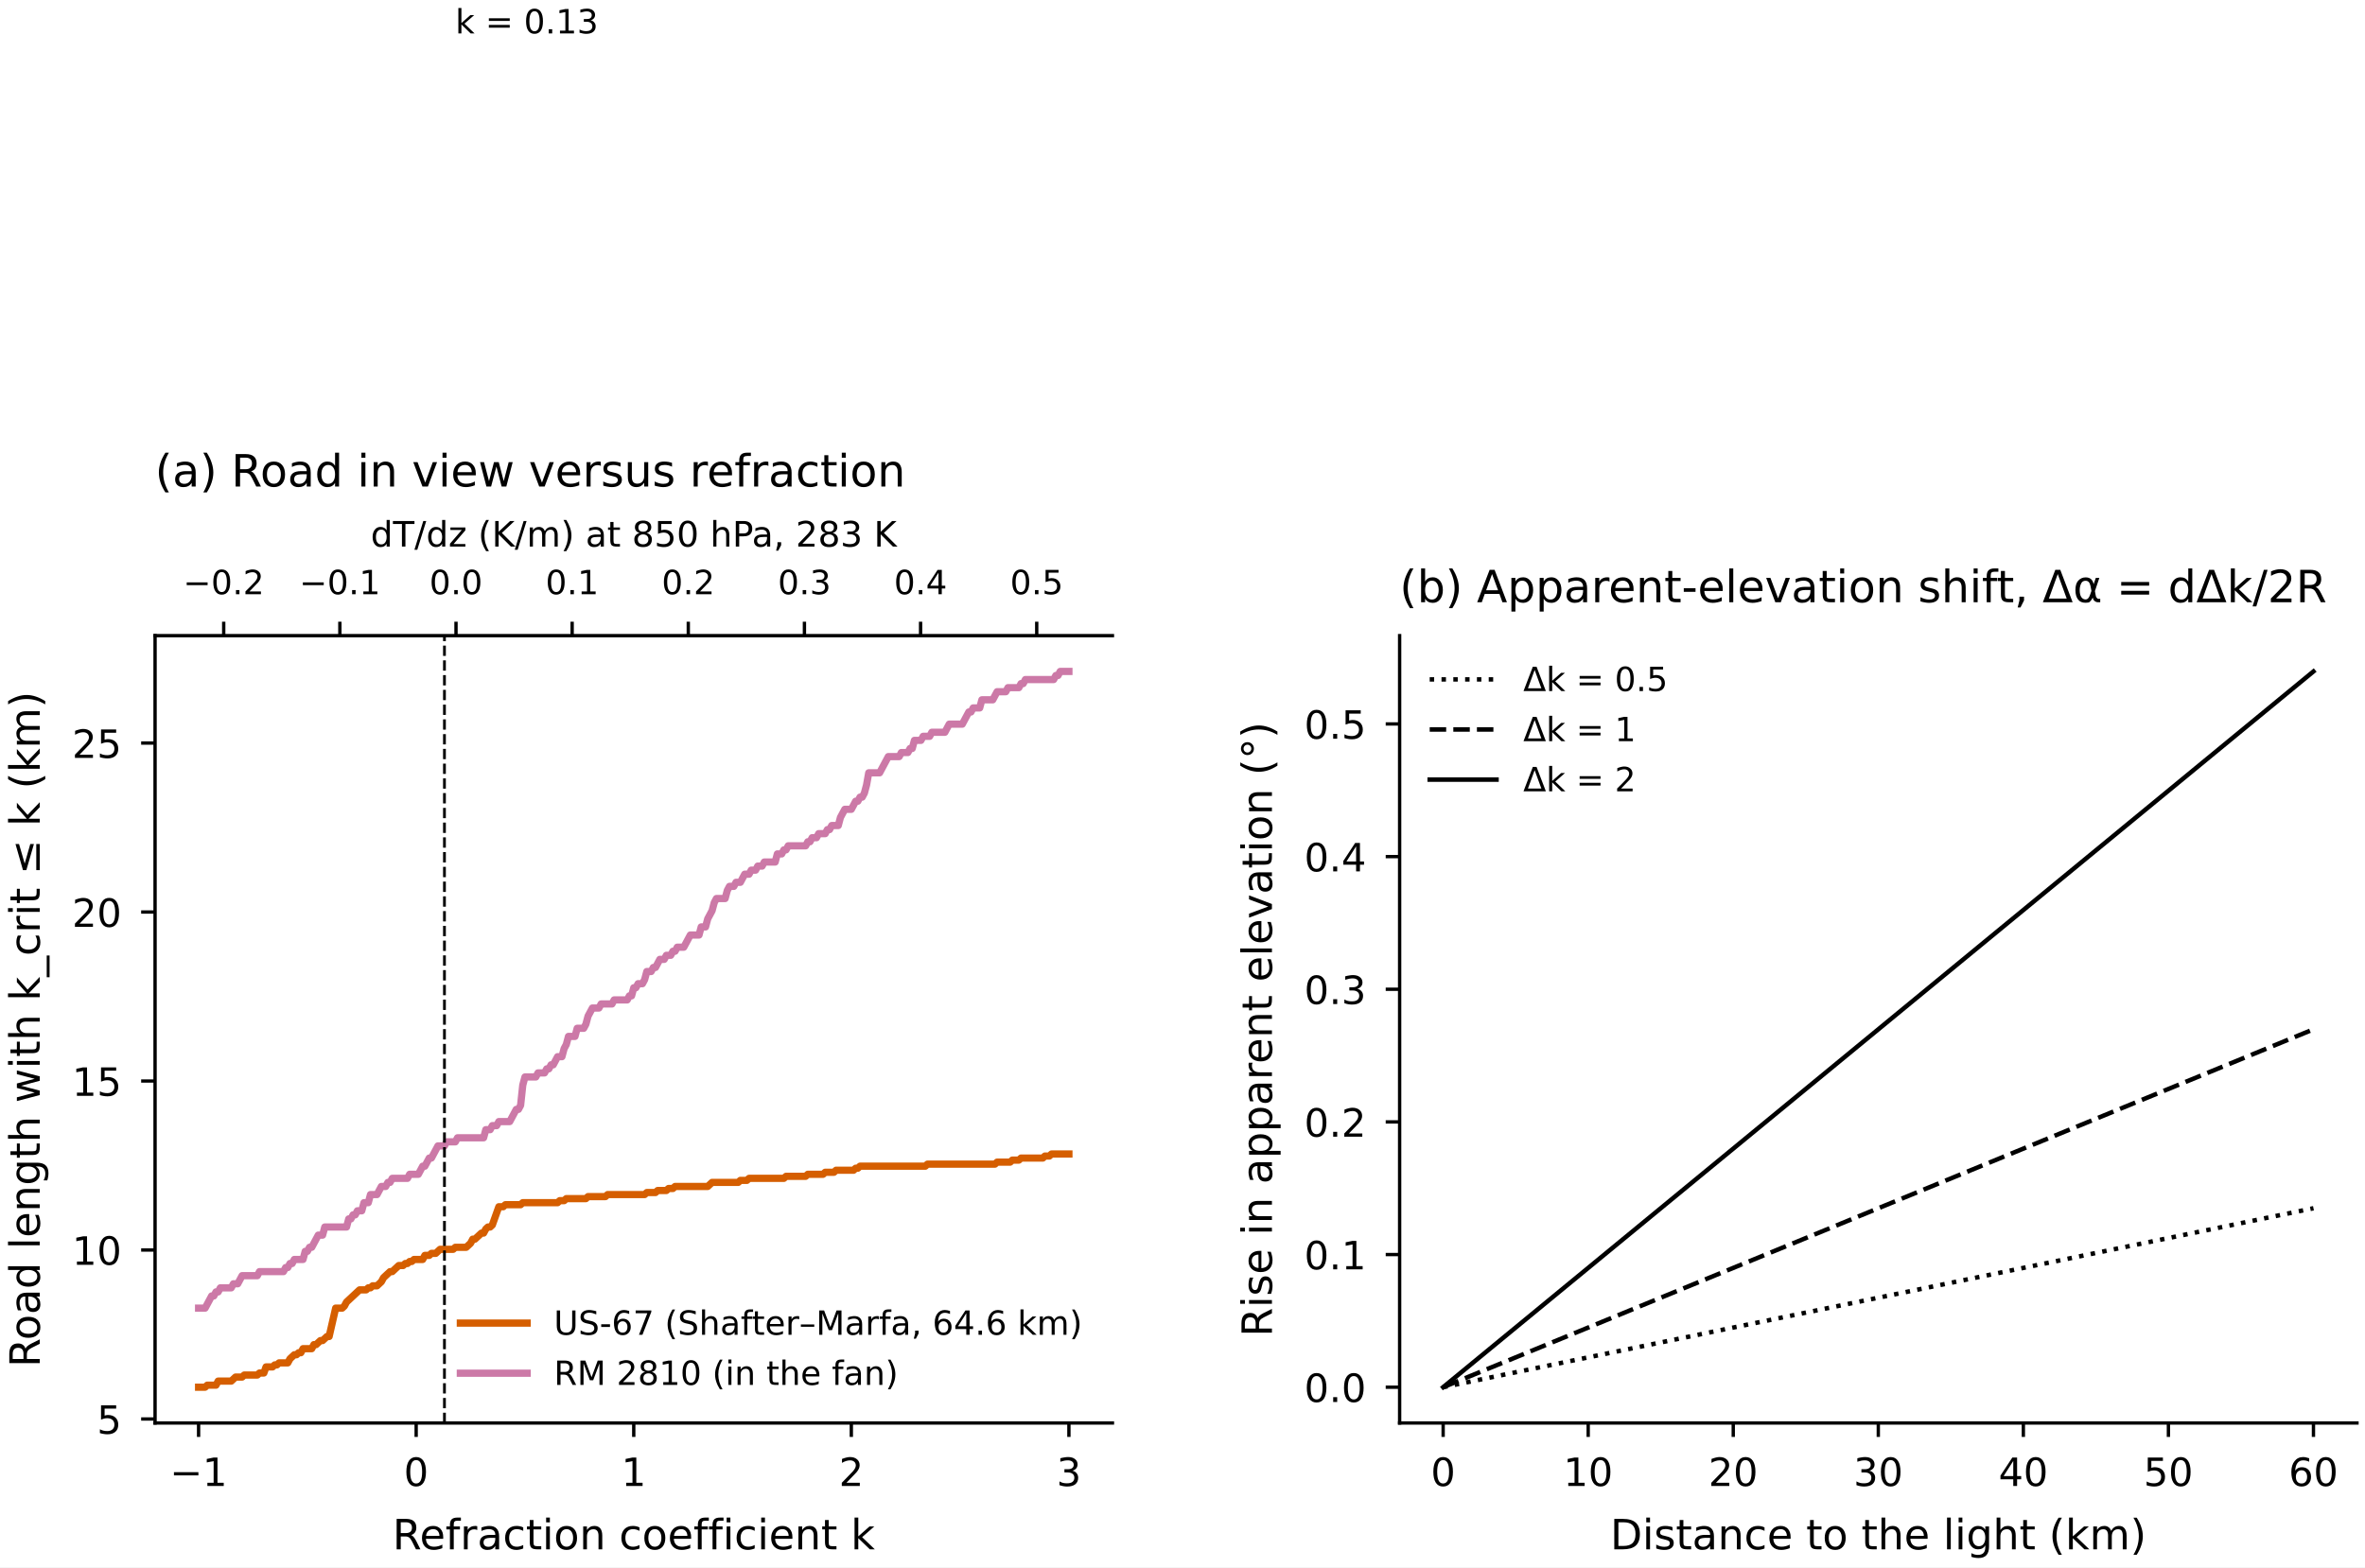
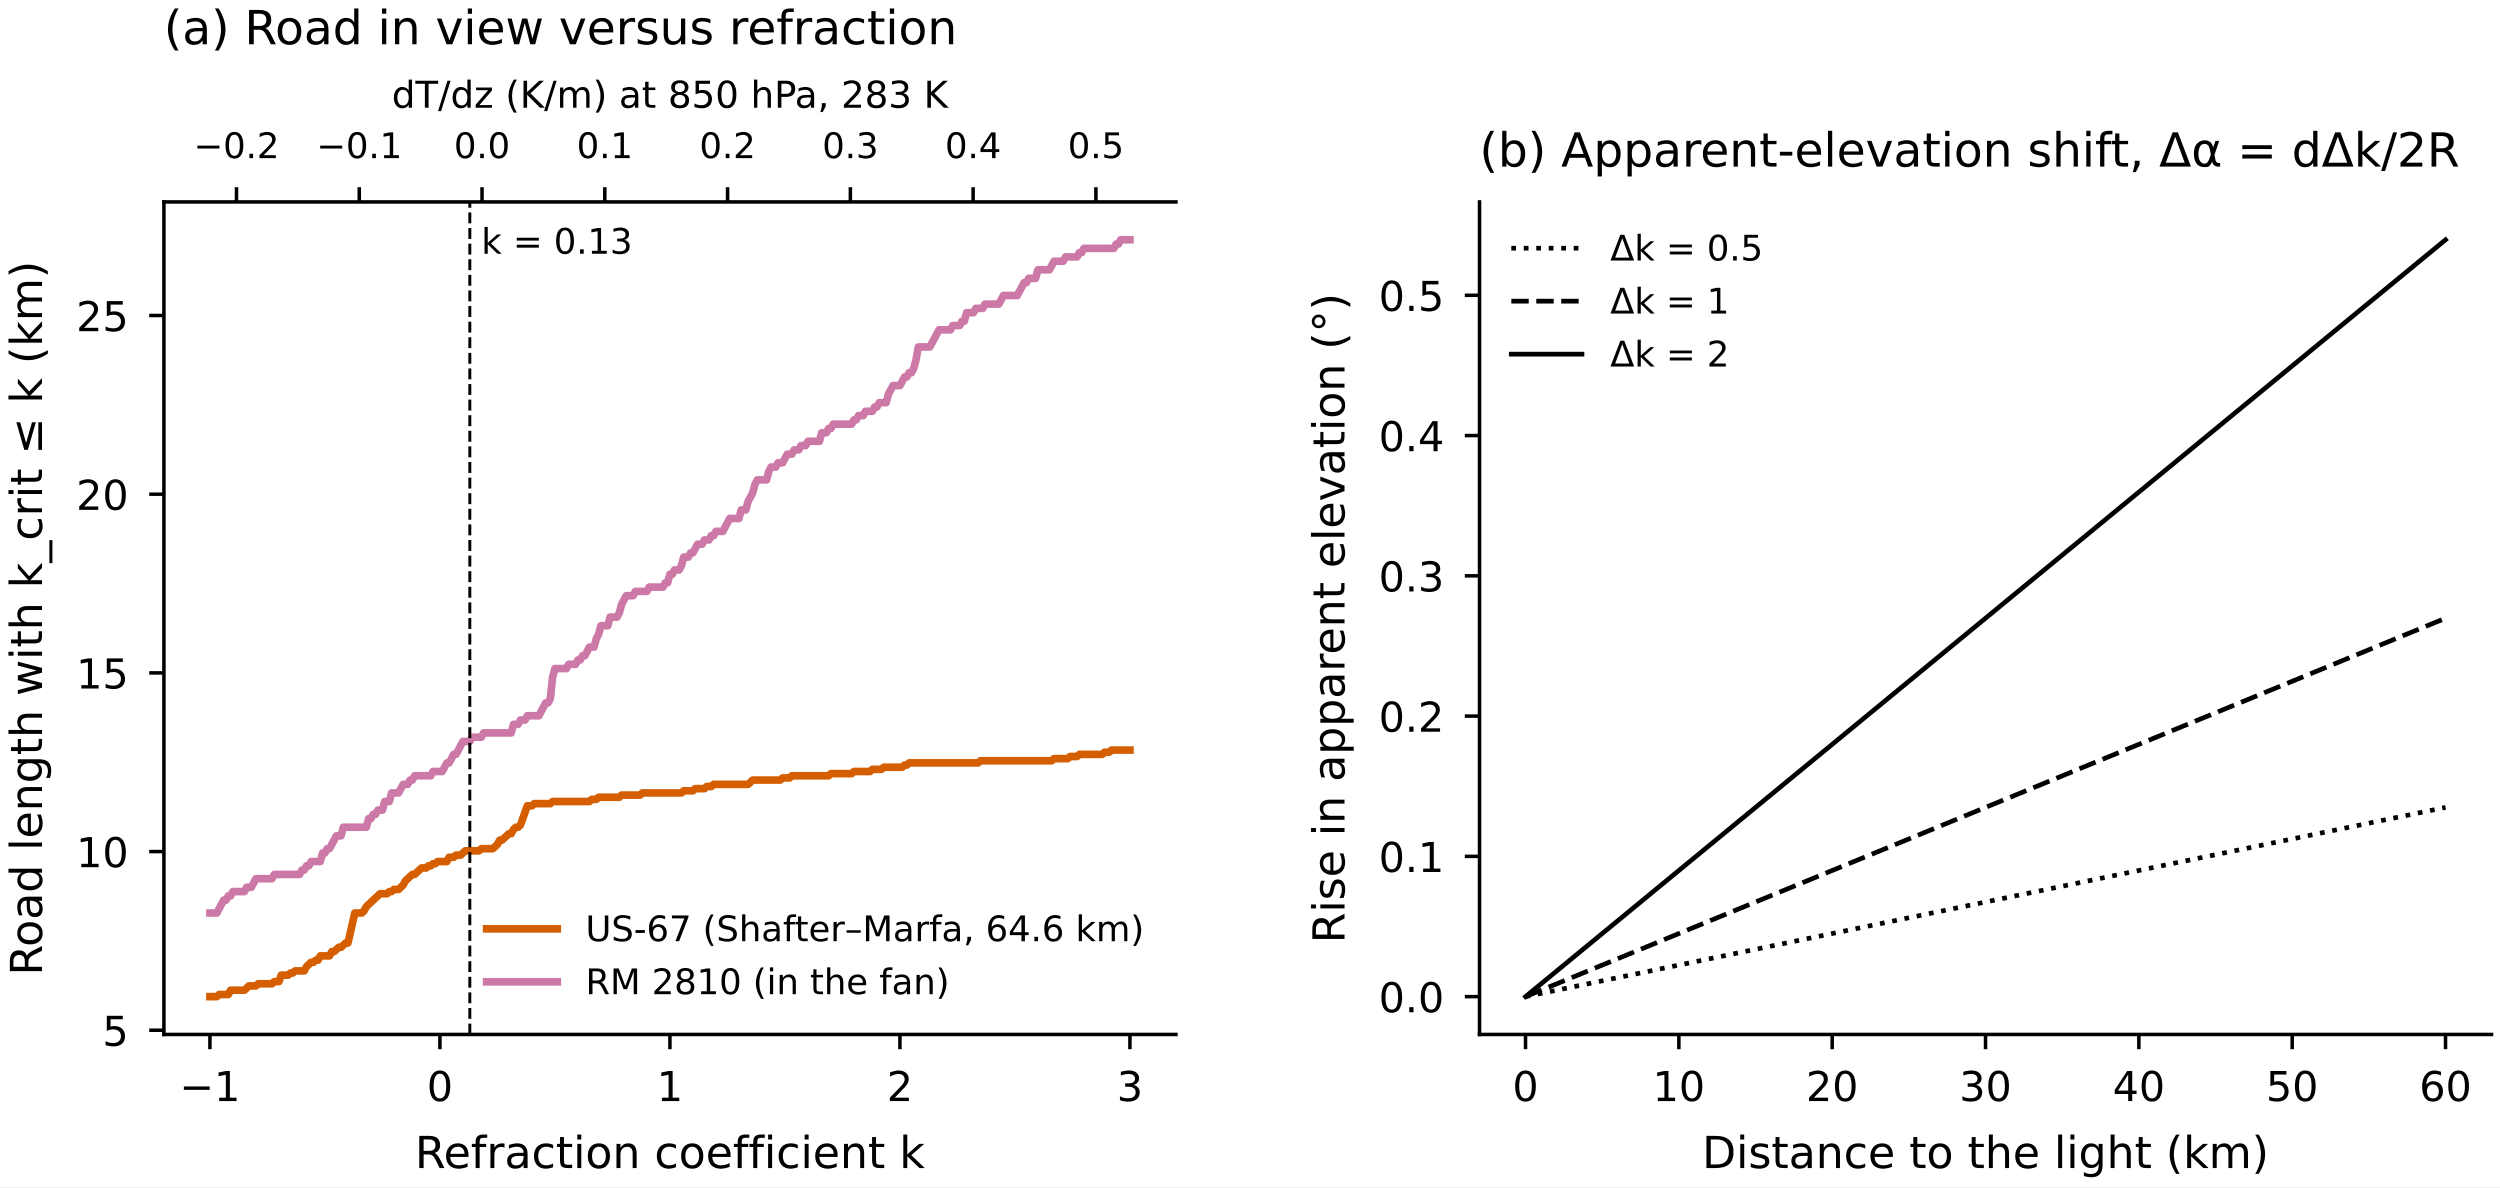
- <svg xmlns="http://www.w3.org/2000/svg" xmlns:xlink="http://www.w3.org/1999/xlink" width="424.721pt" height="281.565pt" viewBox="0 0 424.721 281.565" version="1.1">
+ <svg xmlns="http://www.w3.org/2000/svg" xmlns:xlink="http://www.w3.org/1999/xlink" width="424.721pt" height="201.684pt" viewBox="0 0 424.721 201.684" version="1.1">
  <defs>
    <style type="text/css">*{stroke-linejoin: round; stroke-linecap: butt}</style>
  </defs>
  <g id="figure_1">
    <g id="patch_1">
-       <path d="M 0 281.565  L 424.721 281.565  L 424.721 0  L 0 0  z " style="fill: #ffffff" />
+       <path d="M 0 201.684  L 424.721 201.684  L 424.721 0  L 0 0  z " style="fill: #ffffff" />
    </g>
    <g id="axes_1">
      <g id="patch_2">
-         <path d="M 27.848 255.624  L 199.776 255.624  L 199.776 114.187  L 27.848 114.187  z " style="fill: #ffffff" />
+         <path d="M 27.848 175.743  L 199.776 175.743  L 199.776 34.306  L 27.848 34.306  z " style="fill: #ffffff" />
      </g>
      <g id="axes_2">
        <g id="patch_3">
-           <path d="M 27.848 114.187  L 199.776 114.187  L 199.776 114.187  L 27.848 114.187  z " style="fill: #ffffff" />
+           <path d="M 27.848 34.306  L 199.776 34.306  L 199.776 34.306  L 27.848 34.306  z " style="fill: #ffffff" />
        </g>
        <g id="matplotlib.axis_1">
          <g id="xtick_1">
            <g id="line2d_1">
              <defs>
-                 <path id="m1dc2504943" d="M 0 0  L 0 -2.5  " style="stroke: #000000; stroke-width: 0.6" />
+                 <path id="mb1010b6f42" d="M 0 0  L 0 -2.5  " style="stroke: #000000; stroke-width: 0.6" />
              </defs>
              <g>
-                 <use xlink:href="#m1dc2504943" x="40.176" y="114.187" style="stroke: #000000; stroke-width: 0.6" />
+                 <use xlink:href="#mb1010b6f42" x="40.176" y="34.306" style="stroke: #000000; stroke-width: 0.6" />
              </g>
            </g>
            <g id="text_1">
-               <text style="font-size: 6px; font-family: 'DejaVu Sans'; text-anchor: middle" x="40.176" y="106.745" transform="rotate(-0 40.17581 106.7454)">−0.2</text>
+               <text style="font-size: 6px; font-family: 'DejaVu Sans'; text-anchor: middle" x="40.176" y="26.864" transform="rotate(-0 40.17581 26.86436)">−0.2</text>
            </g>
          </g>
          <g id="xtick_2">
            <g id="line2d_2">
              <g>
-                 <use xlink:href="#m1dc2504943" x="61.034" y="114.187" style="stroke: #000000; stroke-width: 0.6" />
+                 <use xlink:href="#mb1010b6f42" x="61.034" y="34.306" style="stroke: #000000; stroke-width: 0.6" />
              </g>
            </g>
            <g id="text_2">
-               <text style="font-size: 6px; font-family: 'DejaVu Sans'; text-anchor: middle" x="61.034" y="106.745" transform="rotate(-0 61.03373 106.7454)">−0.1</text>
+               <text style="font-size: 6px; font-family: 'DejaVu Sans'; text-anchor: middle" x="61.034" y="26.864" transform="rotate(-0 61.03373 26.86436)">−0.1</text>
            </g>
          </g>
          <g id="xtick_3">
            <g id="line2d_3">
              <g>
-                 <use xlink:href="#m1dc2504943" x="81.892" y="114.187" style="stroke: #000000; stroke-width: 0.6" />
+                 <use xlink:href="#mb1010b6f42" x="81.892" y="34.306" style="stroke: #000000; stroke-width: 0.6" />
              </g>
            </g>
            <g id="text_3">
-               <text style="font-size: 6px; font-family: 'DejaVu Sans'; text-anchor: middle" x="81.892" y="106.745" transform="rotate(-0 81.89165 106.7454)">0.0</text>
+               <text style="font-size: 6px; font-family: 'DejaVu Sans'; text-anchor: middle" x="81.892" y="26.864" transform="rotate(-0 81.89165 26.86436)">0.0</text>
            </g>
          </g>
          <g id="xtick_4">
            <g id="line2d_4">
              <g>
-                 <use xlink:href="#m1dc2504943" x="102.75" y="114.187" style="stroke: #000000; stroke-width: 0.6" />
+                 <use xlink:href="#mb1010b6f42" x="102.75" y="34.306" style="stroke: #000000; stroke-width: 0.6" />
              </g>
            </g>
            <g id="text_4">
-               <text style="font-size: 6px; font-family: 'DejaVu Sans'; text-anchor: middle" x="102.75" y="106.745" transform="rotate(-0 102.7496 106.7454)">0.1</text>
+               <text style="font-size: 6px; font-family: 'DejaVu Sans'; text-anchor: middle" x="102.75" y="26.864" transform="rotate(-0 102.7496 26.86436)">0.1</text>
            </g>
          </g>
          <g id="xtick_5">
            <g id="line2d_5">
              <g>
-                 <use xlink:href="#m1dc2504943" x="123.607" y="114.187" style="stroke: #000000; stroke-width: 0.6" />
+                 <use xlink:href="#mb1010b6f42" x="123.607" y="34.306" style="stroke: #000000; stroke-width: 0.6" />
              </g>
            </g>
            <g id="text_5">
-               <text style="font-size: 6px; font-family: 'DejaVu Sans'; text-anchor: middle" x="123.607" y="106.745" transform="rotate(-0 123.6075 106.7454)">0.2</text>
+               <text style="font-size: 6px; font-family: 'DejaVu Sans'; text-anchor: middle" x="123.607" y="26.864" transform="rotate(-0 123.6075 26.86436)">0.2</text>
            </g>
          </g>
          <g id="xtick_6">
            <g id="line2d_6">
              <g>
-                 <use xlink:href="#m1dc2504943" x="144.465" y="114.187" style="stroke: #000000; stroke-width: 0.6" />
+                 <use xlink:href="#mb1010b6f42" x="144.465" y="34.306" style="stroke: #000000; stroke-width: 0.6" />
              </g>
            </g>
            <g id="text_6">
-               <text style="font-size: 6px; font-family: 'DejaVu Sans'; text-anchor: middle" x="144.465" y="106.745" transform="rotate(-0 144.4654 106.7454)">0.3</text>
+               <text style="font-size: 6px; font-family: 'DejaVu Sans'; text-anchor: middle" x="144.465" y="26.864" transform="rotate(-0 144.4654 26.86436)">0.3</text>
            </g>
          </g>
          <g id="xtick_7">
            <g id="line2d_7">
              <g>
-                 <use xlink:href="#m1dc2504943" x="165.323" y="114.187" style="stroke: #000000; stroke-width: 0.6" />
+                 <use xlink:href="#mb1010b6f42" x="165.323" y="34.306" style="stroke: #000000; stroke-width: 0.6" />
              </g>
            </g>
            <g id="text_7">
-               <text style="font-size: 6px; font-family: 'DejaVu Sans'; text-anchor: middle" x="165.323" y="106.745" transform="rotate(-0 165.3233 106.7454)">0.4</text>
+               <text style="font-size: 6px; font-family: 'DejaVu Sans'; text-anchor: middle" x="165.323" y="26.864" transform="rotate(-0 165.3233 26.86436)">0.4</text>
            </g>
          </g>
          <g id="xtick_8">
            <g id="line2d_8">
              <g>
-                 <use xlink:href="#m1dc2504943" x="186.181" y="114.187" style="stroke: #000000; stroke-width: 0.6" />
+                 <use xlink:href="#mb1010b6f42" x="186.181" y="34.306" style="stroke: #000000; stroke-width: 0.6" />
              </g>
            </g>
            <g id="text_8">
-               <text style="font-size: 6px; font-family: 'DejaVu Sans'; text-anchor: middle" x="186.181" y="106.745" transform="rotate(-0 186.1813 106.7454)">0.5</text>
+               <text style="font-size: 6px; font-family: 'DejaVu Sans'; text-anchor: middle" x="186.181" y="26.864" transform="rotate(-0 186.1813 26.86436)">0.5</text>
            </g>
          </g>
          <g id="text_9">
-             <text style="font-size: 6.3px; font-family: 'DejaVu Sans'; text-anchor: middle" x="113.812" y="98.187" transform="rotate(-0 113.8118 98.18677)">dT/dz (K/m) at 850 hPa, 283 K</text>
+             <text style="font-size: 6.3px; font-family: 'DejaVu Sans'; text-anchor: middle" x="113.812" y="18.306" transform="rotate(-0 113.8118 18.30577)">dT/dz (K/m) at 850 hPa, 283 K</text>
          </g>
        </g>
        <g id="matplotlib.axis_2" />
        <g id="patch_4">
-           <path d="M 27.848 114.187  L 199.776 114.187  " style="fill: none; stroke: #000000; stroke-width: 0.6; stroke-linejoin: miter; stroke-linecap: square" />
+           <path d="M 27.848 34.306  L 199.776 34.306  " style="fill: none; stroke: #000000; stroke-width: 0.6; stroke-linejoin: miter; stroke-linecap: square" />
        </g>
      </g>
      <g id="matplotlib.axis_3">
        <g id="xtick_9">
          <g id="line2d_9">
            <defs>
-               <path id="m7d883cb7d7" d="M 0 0  L 0 2.5  " style="stroke: #000000; stroke-width: 0.6" />
+               <path id="mefdc040633" d="M 0 0  L 0 2.5  " style="stroke: #000000; stroke-width: 0.6" />
            </defs>
            <g>
-               <use xlink:href="#m7d883cb7d7" x="35.663" y="255.624" style="stroke: #000000; stroke-width: 0.6" />
+               <use xlink:href="#mefdc040633" x="35.663" y="175.743" style="stroke: #000000; stroke-width: 0.6" />
            </g>
          </g>
          <g id="text_10">
-             <text style="font-size: 7px; font-family: 'DejaVu Sans'; text-anchor: middle" x="35.663" y="266.943" transform="rotate(-0 35.66297 266.9426)">−1</text>
+             <text style="font-size: 7px; font-family: 'DejaVu Sans'; text-anchor: middle" x="35.663" y="187.062" transform="rotate(-0 35.66297 187.0616)">−1</text>
          </g>
        </g>
        <g id="xtick_10">
          <g id="line2d_10">
            <g>
-               <use xlink:href="#m7d883cb7d7" x="74.737" y="255.624" style="stroke: #000000; stroke-width: 0.6" />
+               <use xlink:href="#mefdc040633" x="74.737" y="175.743" style="stroke: #000000; stroke-width: 0.6" />
            </g>
          </g>
          <g id="text_11">
-             <text style="font-size: 7px; font-family: 'DejaVu Sans'; text-anchor: middle" x="74.737" y="266.943" transform="rotate(-0 74.73738 266.9426)">0</text>
+             <text style="font-size: 7px; font-family: 'DejaVu Sans'; text-anchor: middle" x="74.737" y="187.062" transform="rotate(-0 74.73738 187.0616)">0</text>
          </g>
        </g>
        <g id="xtick_11">
          <g id="line2d_11">
            <g>
-               <use xlink:href="#m7d883cb7d7" x="113.812" y="255.624" style="stroke: #000000; stroke-width: 0.6" />
+               <use xlink:href="#mefdc040633" x="113.812" y="175.743" style="stroke: #000000; stroke-width: 0.6" />
            </g>
          </g>
          <g id="text_12">
-             <text style="font-size: 7px; font-family: 'DejaVu Sans'; text-anchor: middle" x="113.812" y="266.943" transform="rotate(-0 113.8118 266.9426)">1</text>
+             <text style="font-size: 7px; font-family: 'DejaVu Sans'; text-anchor: middle" x="113.812" y="187.062" transform="rotate(-0 113.8118 187.0616)">1</text>
          </g>
        </g>
        <g id="xtick_12">
          <g id="line2d_12">
            <g>
-               <use xlink:href="#m7d883cb7d7" x="152.886" y="255.624" style="stroke: #000000; stroke-width: 0.6" />
+               <use xlink:href="#mefdc040633" x="152.886" y="175.743" style="stroke: #000000; stroke-width: 0.6" />
            </g>
          </g>
          <g id="text_13">
-             <text style="font-size: 7px; font-family: 'DejaVu Sans'; text-anchor: middle" x="152.886" y="266.943" transform="rotate(-0 152.8862 266.9426)">2</text>
+             <text style="font-size: 7px; font-family: 'DejaVu Sans'; text-anchor: middle" x="152.886" y="187.062" transform="rotate(-0 152.8862 187.0616)">2</text>
          </g>
        </g>
        <g id="xtick_13">
          <g id="line2d_13">
            <g>
-               <use xlink:href="#m7d883cb7d7" x="191.961" y="255.624" style="stroke: #000000; stroke-width: 0.6" />
+               <use xlink:href="#mefdc040633" x="191.961" y="175.743" style="stroke: #000000; stroke-width: 0.6" />
            </g>
          </g>
          <g id="text_14">
-             <text style="font-size: 7px; font-family: 'DejaVu Sans'; text-anchor: middle" x="191.961" y="266.943" transform="rotate(-0 191.9606 266.9426)">3</text>
+             <text style="font-size: 7px; font-family: 'DejaVu Sans'; text-anchor: middle" x="191.961" y="187.062" transform="rotate(-0 191.9606 187.0616)">3</text>
          </g>
        </g>
        <g id="text_15">
-           <text style="font-size: 7.5px; font-family: 'DejaVu Sans'; text-anchor: middle" x="113.812" y="278.323" transform="rotate(-0 113.8118 278.3231)">Refraction coefficient k</text>
+           <text style="font-size: 7.5px; font-family: 'DejaVu Sans'; text-anchor: middle" x="113.812" y="198.442" transform="rotate(-0 113.8118 198.4421)">Refraction coefficient k</text>
        </g>
      </g>
      <g id="matplotlib.axis_4">
        <g id="ytick_1">
          <g id="line2d_14">
            <defs>
-               <path id="m85ae9170d3" d="M 0 0  L -2.5 0  " style="stroke: #000000; stroke-width: 0.6" />
+               <path id="m3a17863874" d="M 0 0  L -2.5 0  " style="stroke: #000000; stroke-width: 0.6" />
            </defs>
            <g>
-               <use xlink:href="#m85ae9170d3" x="27.848" y="254.902" style="stroke: #000000; stroke-width: 0.6" />
+               <use xlink:href="#m3a17863874" x="27.848" y="175.021" style="stroke: #000000; stroke-width: 0.6" />
            </g>
          </g>
          <g id="text_16">
-             <text style="font-size: 7px; font-family: 'DejaVu Sans'; text-anchor: end" x="21.848" y="257.561" transform="rotate(-0 21.84809 257.561)">5</text>
+             <text style="font-size: 7px; font-family: 'DejaVu Sans'; text-anchor: end" x="21.848" y="177.68" transform="rotate(-0 21.84809 177.68)">5</text>
          </g>
        </g>
        <g id="ytick_2">
          <g id="line2d_15">
            <g>
-               <use xlink:href="#m85ae9170d3" x="27.848" y="224.548" style="stroke: #000000; stroke-width: 0.6" />
+               <use xlink:href="#m3a17863874" x="27.848" y="144.667" style="stroke: #000000; stroke-width: 0.6" />
            </g>
          </g>
          <g id="text_17">
-             <text style="font-size: 7px; font-family: 'DejaVu Sans'; text-anchor: end" x="21.848" y="227.207" transform="rotate(-0 21.84809 227.207)">10</text>
+             <text style="font-size: 7px; font-family: 'DejaVu Sans'; text-anchor: end" x="21.848" y="147.326" transform="rotate(-0 21.84809 147.326)">10</text>
          </g>
        </g>
        <g id="ytick_3">
          <g id="line2d_16">
            <g>
-               <use xlink:href="#m85ae9170d3" x="27.848" y="194.194" style="stroke: #000000; stroke-width: 0.6" />
+               <use xlink:href="#m3a17863874" x="27.848" y="114.313" style="stroke: #000000; stroke-width: 0.6" />
            </g>
          </g>
          <g id="text_18">
-             <text style="font-size: 7px; font-family: 'DejaVu Sans'; text-anchor: end" x="21.848" y="196.853" transform="rotate(-0 21.84809 196.853)">15</text>
+             <text style="font-size: 7px; font-family: 'DejaVu Sans'; text-anchor: end" x="21.848" y="116.972" transform="rotate(-0 21.84809 116.972)">15</text>
          </g>
        </g>
        <g id="ytick_4">
          <g id="line2d_17">
            <g>
-               <use xlink:href="#m85ae9170d3" x="27.848" y="163.84" style="stroke: #000000; stroke-width: 0.6" />
+               <use xlink:href="#m3a17863874" x="27.848" y="83.959" style="stroke: #000000; stroke-width: 0.6" />
            </g>
          </g>
          <g id="text_19">
-             <text style="font-size: 7px; font-family: 'DejaVu Sans'; text-anchor: end" x="21.848" y="166.499" transform="rotate(-0 21.84809 166.499)">20</text>
+             <text style="font-size: 7px; font-family: 'DejaVu Sans'; text-anchor: end" x="21.848" y="86.618" transform="rotate(-0 21.84809 86.61801)">20</text>
          </g>
        </g>
        <g id="ytick_5">
          <g id="line2d_18">
            <g>
-               <use xlink:href="#m85ae9170d3" x="27.848" y="133.486" style="stroke: #000000; stroke-width: 0.6" />
+               <use xlink:href="#m3a17863874" x="27.848" y="53.605" style="stroke: #000000; stroke-width: 0.6" />
            </g>
          </g>
          <g id="text_20">
-             <text style="font-size: 7px; font-family: 'DejaVu Sans'; text-anchor: end" x="21.848" y="136.145" transform="rotate(-0 21.84809 136.145)">25</text>
+             <text style="font-size: 7px; font-family: 'DejaVu Sans'; text-anchor: end" x="21.848" y="56.264" transform="rotate(-0 21.84809 56.26402)">25</text>
          </g>
        </g>
        <g id="text_21">
-           <text style="font-size: 7.5px; font-family: 'DejaVu Sans'; text-anchor: middle" x="7.139" y="184.906" transform="rotate(-90 7.138828 184.9055)">Road length with k_crit ≤ k (km)</text>
+           <text style="font-size: 7.5px; font-family: 'DejaVu Sans'; text-anchor: middle" x="7.139" y="105.025" transform="rotate(-90 7.138828 105.0245)">Road length with k_crit ≤ k (km)</text>
        </g>
      </g>
      <g id="line2d_19">
-         <path d="M 35.663 249.195  L 36.835 249.195  L 37.226 248.831  L 38.789 248.831  L 39.18 248.103  L 41.524 248.103  L 42.306 247.374  L 43.478 247.374  L 43.869 247.01  L 46.213 247.01  L 46.604 246.646  L 47.385 246.646  L 47.776 245.553  L 48.948 245.553  L 49.339 245.189  L 49.73 245.189  L 50.121 244.824  L 51.683 244.824  L 52.074 244.096  L 52.856 243.367  L 53.246 243.367  L 53.637 243.003  L 54.028 243.003  L 54.419 242.275  L 55.982 242.275  L 56.372 241.546  L 56.763 241.546  L 57.545 240.818  L 57.935 240.818  L 58.717 240.089  L 59.108 240.089  L 60.28 234.99  L 61.452 234.99  L 61.843 234.625  L 62.234 233.897  L 64.578 231.711  L 65.75 231.711  L 66.141 231.347  L 66.532 231.347  L 66.922 230.983  L 67.704 230.983  L 68.485 230.254  L 68.876 229.526  L 70.048 228.433  L 70.439 228.433  L 71.611 227.34  L 72.393 227.34  L 72.784 226.976  L 73.174 226.976  L 73.565 226.612  L 73.956 226.612  L 74.347 226.248  L 75.91 226.248  L 76.3 225.519  L 77.082 225.519  L 77.473 225.155  L 78.254 225.155  L 79.036 224.426  L 81.38 224.426  L 81.771 224.062  L 83.724 224.062  L 84.506 223.334  L 84.897 222.605  L 85.287 222.605  L 86.46 221.512  L 86.85 221.512  L 87.241 220.784  L 87.632 220.42  L 88.023 220.42  L 88.413 220.055  L 89.586 216.777  L 90.367 216.777  L 90.758 216.413  L 93.493 216.413  L 93.884 216.049  L 100.136 216.049  L 100.526 215.684  L 101.308 215.684  L 101.699 215.32  L 105.215 215.32  L 105.606 214.956  L 108.732 214.956  L 109.123 214.592  L 115.766 214.592  L 116.156 214.227  L 117.719 214.227  L 118.11 213.863  L 119.673 213.863  L 120.064 213.499  L 120.845 213.499  L 121.236 213.135  L 127.097 213.135  L 127.879 212.406  L 132.568 212.406  L 132.958 212.042  L 134.13 212.042  L 134.521 211.678  L 140.773 211.678  L 141.164 211.313  L 144.681 211.313  L 145.071 210.949  L 147.807 210.949  L 148.197 210.585  L 149.76 210.585  L 150.151 210.221  L 153.277 210.221  L 153.668 209.857  L 154.058 209.857  L 154.449 209.492  L 166.172 209.492  L 166.562 209.128  L 178.675 209.128  L 179.066 208.764  L 181.411 208.764  L 181.801 208.4  L 182.974 208.4  L 183.364 208.035  L 187.272 208.035  L 187.662 207.671  L 188.444 207.671  L 188.835 207.307  L 191.961 207.307  L 191.961 207.307  " clip-path="url(#pa56bda27dc)" style="fill: none; stroke: #d55e00; stroke-width: 1.3; stroke-linecap: square" />
+         <path d="M 35.663 169.314  L 36.835 169.314  L 37.226 168.95  L 38.789 168.95  L 39.18 168.222  L 41.524 168.222  L 42.306 167.493  L 43.478 167.493  L 43.869 167.129  L 46.213 167.129  L 46.604 166.765  L 47.385 166.765  L 47.776 165.672  L 48.948 165.672  L 49.339 165.308  L 49.73 165.308  L 50.121 164.943  L 51.683 164.943  L 52.074 164.215  L 52.856 163.486  L 53.246 163.486  L 53.637 163.122  L 54.028 163.122  L 54.419 162.394  L 55.982 162.394  L 56.372 161.665  L 56.763 161.665  L 57.545 160.937  L 57.935 160.937  L 58.717 160.208  L 59.108 160.208  L 60.28 155.109  L 61.452 155.109  L 61.843 154.744  L 62.234 154.016  L 64.578 151.83  L 65.75 151.83  L 66.141 151.466  L 66.532 151.466  L 66.922 151.102  L 67.704 151.102  L 68.485 150.373  L 68.876 149.645  L 70.048 148.552  L 70.439 148.552  L 71.611 147.459  L 72.393 147.459  L 72.784 147.095  L 73.174 147.095  L 73.565 146.731  L 73.956 146.731  L 74.347 146.367  L 75.91 146.367  L 76.3 145.638  L 77.082 145.638  L 77.473 145.274  L 78.254 145.274  L 79.036 144.545  L 81.38 144.545  L 81.771 144.181  L 83.724 144.181  L 84.506 143.453  L 84.897 142.724  L 85.287 142.724  L 86.46 141.631  L 86.85 141.631  L 87.241 140.903  L 87.632 140.539  L 88.023 140.539  L 88.413 140.174  L 89.586 136.896  L 90.367 136.896  L 90.758 136.532  L 93.493 136.532  L 93.884 136.168  L 100.136 136.168  L 100.526 135.803  L 101.308 135.803  L 101.699 135.439  L 105.215 135.439  L 105.606 135.075  L 108.732 135.075  L 109.123 134.711  L 115.766 134.711  L 116.156 134.346  L 117.719 134.346  L 118.11 133.982  L 119.673 133.982  L 120.064 133.618  L 120.845 133.618  L 121.236 133.254  L 127.097 133.254  L 127.879 132.525  L 132.568 132.525  L 132.958 132.161  L 134.13 132.161  L 134.521 131.797  L 140.773 131.797  L 141.164 131.432  L 144.681 131.432  L 145.071 131.068  L 147.807 131.068  L 148.197 130.704  L 149.76 130.704  L 150.151 130.34  L 153.277 130.34  L 153.668 129.975  L 154.058 129.975  L 154.449 129.611  L 166.172 129.611  L 166.562 129.247  L 178.675 129.247  L 179.066 128.883  L 181.411 128.883  L 181.801 128.518  L 182.974 128.518  L 183.364 128.154  L 187.272 128.154  L 187.662 127.79  L 188.444 127.79  L 188.835 127.426  L 191.961 127.426  L 191.961 127.426  " clip-path="url(#p526d64a33d)" style="fill: none; stroke: #d55e00; stroke-width: 1.3; stroke-linecap: square" />
      </g>
      <g id="line2d_20">
-         <path d="M 35.663 234.99  L 36.835 234.99  L 38.007 232.804  L 38.398 232.804  L 38.789 232.076  L 39.18 232.076  L 39.57 231.347  L 41.524 231.347  L 41.915 230.619  L 42.696 230.619  L 43.478 229.162  L 46.213 229.162  L 46.604 228.433  L 50.902 228.433  L 51.293 227.705  L 51.683 227.705  L 52.074 226.976  L 52.465 226.976  L 52.856 226.248  L 54.419 226.248  L 54.809 224.791  L 55.2 224.791  L 55.591 224.062  L 55.982 224.062  L 57.154 221.877  L 57.935 221.877  L 58.326 220.42  L 62.234 220.42  L 62.624 218.963  L 63.015 218.963  L 63.406 218.234  L 63.797 218.234  L 64.187 217.506  L 64.969 217.506  L 65.36 216.049  L 66.141 216.049  L 66.532 214.592  L 67.704 214.592  L 68.485 213.135  L 69.267 213.135  L 69.658 212.406  L 70.048 212.406  L 70.439 211.678  L 73.174 211.678  L 73.565 210.949  L 75.128 210.949  L 75.91 209.492  L 76.3 209.492  L 77.082 208.035  L 77.473 208.035  L 78.645 205.85  L 79.817 205.85  L 80.208 205.121  L 81.771 205.121  L 82.162 204.393  L 86.85 204.393  L 87.241 202.936  L 88.023 202.936  L 88.413 202.207  L 89.195 202.207  L 89.586 201.479  L 91.539 201.479  L 92.712 199.293  L 93.102 199.293  L 93.493 198.565  L 93.884 194.922  L 94.275 193.465  L 96.228 193.465  L 96.619 192.737  L 97.791 192.737  L 98.182 192.008  L 98.573 192.008  L 98.964 191.28  L 99.354 191.28  L 100.136 189.823  L 100.917 189.823  L 101.308 188.366  L 101.699 187.637  L 102.089 186.18  L 103.262 186.18  L 103.652 184.723  L 104.825 184.723  L 105.215 183.995  L 105.606 182.538  L 106.388 181.081  L 107.56 181.081  L 107.951 180.352  L 109.904 180.352  L 110.295 179.624  L 112.64 179.624  L 113.03 178.895  L 113.421 178.895  L 113.812 177.438  L 114.203 177.438  L 114.593 176.71  L 115.375 176.71  L 115.766 175.981  L 116.156 174.524  L 116.938 174.524  L 117.328 173.796  L 117.719 173.796  L 118.501 172.339  L 119.282 172.339  L 119.673 171.61  L 120.454 171.61  L 120.845 170.882  L 121.236 170.882  L 121.627 170.153  L 122.799 170.153  L 123.971 167.968  L 125.534 167.968  L 125.925 166.511  L 126.706 166.511  L 127.097 165.054  L 127.879 163.597  L 128.269 162.14  L 128.66 161.412  L 130.223 161.412  L 130.614 159.955  L 131.005 159.226  L 131.786 159.226  L 132.177 158.498  L 132.958 158.498  L 133.74 157.041  L 134.521 157.041  L 134.912 156.312  L 135.693 156.312  L 136.084 155.584  L 136.866 155.584  L 137.256 154.855  L 139.21 154.855  L 139.601 153.398  L 140.382 153.398  L 140.773 152.67  L 141.164 152.67  L 141.555 151.941  L 144.681 151.941  L 145.071 151.213  L 145.462 151.213  L 145.853 150.484  L 146.634 150.484  L 147.025 149.756  L 148.197 149.756  L 148.588 149.027  L 148.979 149.027  L 149.37 148.299  L 150.542 148.299  L 150.932 146.842  L 151.714 145.385  L 152.886 145.385  L 153.668 143.928  L 154.058 143.928  L 154.449 143.199  L 154.84 143.199  L 155.231 142.471  L 155.621 141.014  L 156.012 138.828  L 157.966 138.828  L 159.529 135.914  L 161.483 135.914  L 161.873 135.186  L 163.046 135.186  L 163.436 134.457  L 163.827 134.457  L 164.218 133  L 165.39 133  L 165.781 132.272  L 166.953 132.272  L 167.344 131.543  L 169.688 131.543  L 170.47 130.086  L 172.814 130.086  L 173.986 127.901  L 174.377 127.901  L 174.768 127.172  L 175.94 127.172  L 176.331 125.715  L 178.285 125.715  L 179.066 124.258  L 180.629 124.258  L 181.02 123.53  L 182.974 123.53  L 183.364 122.801  L 183.755 122.801  L 184.146 122.073  L 189.225 122.073  L 189.616 121.344  L 190.007 121.344  L 190.398 120.616  L 191.961 120.616  L 191.961 120.616  " clip-path="url(#pa56bda27dc)" style="fill: none; stroke: #cc79a7; stroke-width: 1.3; stroke-linecap: square" />
+         <path d="M 35.663 155.109  L 36.835 155.109  L 38.007 152.923  L 38.398 152.923  L 38.789 152.195  L 39.18 152.195  L 39.57 151.466  L 41.524 151.466  L 41.915 150.738  L 42.696 150.738  L 43.478 149.281  L 46.213 149.281  L 46.604 148.552  L 50.902 148.552  L 51.293 147.824  L 51.683 147.824  L 52.074 147.095  L 52.465 147.095  L 52.856 146.367  L 54.419 146.367  L 54.809 144.91  L 55.2 144.91  L 55.591 144.181  L 55.982 144.181  L 57.154 141.996  L 57.935 141.996  L 58.326 140.539  L 62.234 140.539  L 62.624 139.082  L 63.015 139.082  L 63.406 138.353  L 63.797 138.353  L 64.187 137.625  L 64.969 137.625  L 65.36 136.168  L 66.141 136.168  L 66.532 134.711  L 67.704 134.711  L 68.485 133.254  L 69.267 133.254  L 69.658 132.525  L 70.048 132.525  L 70.439 131.797  L 73.174 131.797  L 73.565 131.068  L 75.128 131.068  L 75.91 129.611  L 76.3 129.611  L 77.082 128.154  L 77.473 128.154  L 78.645 125.969  L 79.817 125.969  L 80.208 125.24  L 81.771 125.24  L 82.162 124.512  L 86.85 124.512  L 87.241 123.055  L 88.023 123.055  L 88.413 122.326  L 89.195 122.326  L 89.586 121.598  L 91.539 121.598  L 92.712 119.412  L 93.102 119.412  L 93.493 118.684  L 93.884 115.041  L 94.275 113.584  L 96.228 113.584  L 96.619 112.856  L 97.791 112.856  L 98.182 112.127  L 98.573 112.127  L 98.964 111.399  L 99.354 111.399  L 100.136 109.942  L 100.917 109.942  L 101.308 108.485  L 101.699 107.756  L 102.089 106.299  L 103.262 106.299  L 103.652 104.842  L 104.825 104.842  L 105.215 104.114  L 105.606 102.657  L 106.388 101.2  L 107.56 101.2  L 107.951 100.471  L 109.904 100.471  L 110.295 99.743  L 112.64 99.743  L 113.03 99.014  L 113.421 99.014  L 113.812 97.557  L 114.203 97.557  L 114.593 96.829  L 115.375 96.829  L 115.766 96.1  L 116.156 94.643  L 116.938 94.643  L 117.328 93.915  L 117.719 93.915  L 118.501 92.458  L 119.282 92.458  L 119.673 91.729  L 120.454 91.729  L 120.845 91.001  L 121.236 91.001  L 121.627 90.272  L 122.799 90.272  L 123.971 88.087  L 125.534 88.087  L 125.925 86.63  L 126.706 86.63  L 127.097 85.173  L 127.879 83.716  L 128.269 82.259  L 128.66 81.531  L 130.223 81.531  L 130.614 80.074  L 131.005 79.345  L 131.786 79.345  L 132.177 78.617  L 132.958 78.617  L 133.74 77.16  L 134.521 77.16  L 134.912 76.431  L 135.693 76.431  L 136.084 75.703  L 136.866 75.703  L 137.256 74.974  L 139.21 74.974  L 139.601 73.517  L 140.382 73.517  L 140.773 72.789  L 141.164 72.789  L 141.555 72.06  L 144.681 72.06  L 145.071 71.332  L 145.462 71.332  L 145.853 70.603  L 146.634 70.603  L 147.025 69.875  L 148.197 69.875  L 148.588 69.146  L 148.979 69.146  L 149.37 68.418  L 150.542 68.418  L 150.932 66.961  L 151.714 65.504  L 152.886 65.504  L 153.668 64.047  L 154.058 64.047  L 154.449 63.318  L 154.84 63.318  L 155.231 62.59  L 155.621 61.133  L 156.012 58.947  L 157.966 58.947  L 159.529 56.033  L 161.483 56.033  L 161.873 55.305  L 163.046 55.305  L 163.436 54.576  L 163.827 54.576  L 164.218 53.119  L 165.39 53.119  L 165.781 52.391  L 166.953 52.391  L 167.344 51.662  L 169.688 51.662  L 170.47 50.205  L 172.814 50.205  L 173.986 48.02  L 174.377 48.02  L 174.768 47.291  L 175.94 47.291  L 176.331 45.834  L 178.285 45.834  L 179.066 44.377  L 180.629 44.377  L 181.02 43.649  L 182.974 43.649  L 183.364 42.92  L 183.755 42.92  L 184.146 42.192  L 189.225 42.192  L 189.616 41.463  L 190.007 41.463  L 190.398 40.735  L 191.961 40.735  L 191.961 40.735  " clip-path="url(#p526d64a33d)" style="fill: none; stroke: #cc79a7; stroke-width: 1.3; stroke-linecap: square" />
      </g>
      <g id="line2d_21">
-         <path d="M 79.817 255.624  L 79.817 114.187  " clip-path="url(#pa56bda27dc)" style="fill: none; stroke-dasharray: 1.85,0.8; stroke-dashoffset: 0; stroke: #000000; stroke-width: 0.5" />
+         <path d="M 79.817 175.743  L 79.817 34.306  " clip-path="url(#p526d64a33d)" style="fill: none; stroke-dasharray: 1.85,0.8; stroke-dashoffset: 0; stroke: #000000; stroke-width: 0.5" />
      </g>
      <g id="patch_5">
-         <path d="M 27.848 255.624  L 27.848 114.187  " style="fill: none; stroke: #000000; stroke-width: 0.6; stroke-linejoin: miter; stroke-linecap: square" />
+         <path d="M 27.848 175.743  L 27.848 34.306  " style="fill: none; stroke: #000000; stroke-width: 0.6; stroke-linejoin: miter; stroke-linecap: square" />
      </g>
      <g id="patch_6">
-         <path d="M 27.848 255.624  L 199.776 255.624  " style="fill: none; stroke: #000000; stroke-width: 0.6; stroke-linejoin: miter; stroke-linecap: square" />
+         <path d="M 27.848 175.743  L 199.776 175.743  " style="fill: none; stroke: #000000; stroke-width: 0.6; stroke-linejoin: miter; stroke-linecap: square" />
      </g>
      <g id="text_22">
-         <text style="font-size: 6px; font-family: 'DejaVu Sans'; text-anchor: start" x="81.771" y="5.999" transform="rotate(-0 81.77078 5.999062)">k = 0.13</text>
+         <text style="font-size: 6px; font-family: 'DejaVu Sans'; text-anchor: start" x="81.771" y="43.108" transform="rotate(-0 81.77078 43.10795)">k = 0.13</text>
      </g>
      <g id="text_23">
-         <text style="font-size: 8px; font-family: 'DejaVu Sans'; text-anchor: start" x="27.848" y="87.4" transform="rotate(-0 27.84809 87.39976)">(a) Road in view versus refraction</text>
+         <text style="font-size: 8px; font-family: 'DejaVu Sans'; text-anchor: start" x="27.848" y="7.519" transform="rotate(-0 27.84809 7.51875)">(a) Road in view versus refraction</text>
      </g>
      <g id="legend_1">
        <g id="line2d_22">
-           <path d="M 82.672 237.682  L 88.672 237.682  L 94.672 237.682  " style="fill: none; stroke: #d55e00; stroke-width: 1.3; stroke-linecap: square" />
+           <path d="M 82.672 157.801  L 88.672 157.801  L 94.672 157.801  " style="fill: none; stroke: #d55e00; stroke-width: 1.3; stroke-linecap: square" />
        </g>
        <g id="text_24">
-           <text style="font-size: 6px; font-family: 'DejaVu Sans'; text-anchor: start" x="99.472" y="239.782" transform="rotate(-0 99.47238 239.7824)">US-67 (Shafter–Marfa, 64.6 km)</text>
+           <text style="font-size: 6px; font-family: 'DejaVu Sans'; text-anchor: start" x="99.472" y="159.901" transform="rotate(-0 99.47238 159.9014)">US-67 (Shafter–Marfa, 64.6 km)</text>
        </g>
        <g id="line2d_23">
-           <path d="M 82.672 246.683  L 88.672 246.683  L 94.672 246.683  " style="fill: none; stroke: #cc79a7; stroke-width: 1.3; stroke-linecap: square" />
+           <path d="M 82.672 166.802  L 88.672 166.802  L 94.672 166.802  " style="fill: none; stroke: #cc79a7; stroke-width: 1.3; stroke-linecap: square" />
        </g>
        <g id="text_25">
-           <text style="font-size: 6px; font-family: 'DejaVu Sans'; text-anchor: start" x="99.472" y="248.783" transform="rotate(-0 99.47238 248.7828)">RM 2810 (in the fan)</text>
+           <text style="font-size: 6px; font-family: 'DejaVu Sans'; text-anchor: start" x="99.472" y="168.902" transform="rotate(-0 99.47238 168.9018)">RM 2810 (in the fan)</text>
        </g>
      </g>
    </g>
    <g id="axes_3">
      <g id="patch_7">
-         <path d="M 251.354 255.624  L 423.281 255.624  L 423.281 114.187  L 251.354 114.187  z " style="fill: #ffffff" />
+         <path d="M 251.354 175.743  L 423.281 175.743  L 423.281 34.306  L 251.354 34.306  z " style="fill: #ffffff" />
      </g>
      <g id="matplotlib.axis_5">
        <g id="xtick_14">
          <g id="line2d_24">
            <g>
-               <use xlink:href="#m7d883cb7d7" x="259.169" y="255.624" style="stroke: #000000; stroke-width: 0.6" />
+               <use xlink:href="#mefdc040633" x="259.169" y="175.743" style="stroke: #000000; stroke-width: 0.6" />
            </g>
          </g>
          <g id="text_26">
-             <text style="font-size: 7px; font-family: 'DejaVu Sans'; text-anchor: middle" x="259.169" y="266.943" transform="rotate(-0 259.1686 266.9426)">0</text>
+             <text style="font-size: 7px; font-family: 'DejaVu Sans'; text-anchor: middle" x="259.169" y="187.062" transform="rotate(-0 259.1686 187.0616)">0</text>
          </g>
        </g>
        <g id="xtick_15">
          <g id="line2d_25">
            <g>
-               <use xlink:href="#m7d883cb7d7" x="285.218" y="255.624" style="stroke: #000000; stroke-width: 0.6" />
+               <use xlink:href="#mefdc040633" x="285.218" y="175.743" style="stroke: #000000; stroke-width: 0.6" />
            </g>
          </g>
          <g id="text_27">
-             <text style="font-size: 7px; font-family: 'DejaVu Sans'; text-anchor: middle" x="285.218" y="266.943" transform="rotate(-0 285.2182 266.9426)">10</text>
+             <text style="font-size: 7px; font-family: 'DejaVu Sans'; text-anchor: middle" x="285.218" y="187.062" transform="rotate(-0 285.2182 187.0616)">10</text>
          </g>
        </g>
        <g id="xtick_16">
          <g id="line2d_26">
            <g>
-               <use xlink:href="#m7d883cb7d7" x="311.268" y="255.624" style="stroke: #000000; stroke-width: 0.6" />
+               <use xlink:href="#mefdc040633" x="311.268" y="175.743" style="stroke: #000000; stroke-width: 0.6" />
            </g>
          </g>
          <g id="text_28">
-             <text style="font-size: 7px; font-family: 'DejaVu Sans'; text-anchor: middle" x="311.268" y="266.943" transform="rotate(-0 311.2678 266.9426)">20</text>
+             <text style="font-size: 7px; font-family: 'DejaVu Sans'; text-anchor: middle" x="311.268" y="187.062" transform="rotate(-0 311.2678 187.0616)">20</text>
          </g>
        </g>
        <g id="xtick_17">
          <g id="line2d_27">
            <g>
-               <use xlink:href="#m7d883cb7d7" x="337.317" y="255.624" style="stroke: #000000; stroke-width: 0.6" />
+               <use xlink:href="#mefdc040633" x="337.317" y="175.743" style="stroke: #000000; stroke-width: 0.6" />
            </g>
          </g>
          <g id="text_29">
-             <text style="font-size: 7px; font-family: 'DejaVu Sans'; text-anchor: middle" x="337.317" y="266.943" transform="rotate(-0 337.3174 266.9426)">30</text>
+             <text style="font-size: 7px; font-family: 'DejaVu Sans'; text-anchor: middle" x="337.317" y="187.062" transform="rotate(-0 337.3174 187.0616)">30</text>
          </g>
        </g>
        <g id="xtick_18">
          <g id="line2d_28">
            <g>
-               <use xlink:href="#m7d883cb7d7" x="363.367" y="255.624" style="stroke: #000000; stroke-width: 0.6" />
+               <use xlink:href="#mefdc040633" x="363.367" y="175.743" style="stroke: #000000; stroke-width: 0.6" />
            </g>
          </g>
          <g id="text_30">
-             <text style="font-size: 7px; font-family: 'DejaVu Sans'; text-anchor: middle" x="363.367" y="266.943" transform="rotate(-0 363.3671 266.9426)">40</text>
+             <text style="font-size: 7px; font-family: 'DejaVu Sans'; text-anchor: middle" x="363.367" y="187.062" transform="rotate(-0 363.3671 187.0616)">40</text>
          </g>
        </g>
        <g id="xtick_19">
          <g id="line2d_29">
            <g>
-               <use xlink:href="#m7d883cb7d7" x="389.417" y="255.624" style="stroke: #000000; stroke-width: 0.6" />
+               <use xlink:href="#mefdc040633" x="389.417" y="175.743" style="stroke: #000000; stroke-width: 0.6" />
            </g>
          </g>
          <g id="text_31">
-             <text style="font-size: 7px; font-family: 'DejaVu Sans'; text-anchor: middle" x="389.417" y="266.943" transform="rotate(-0 389.4167 266.9426)">50</text>
+             <text style="font-size: 7px; font-family: 'DejaVu Sans'; text-anchor: middle" x="389.417" y="187.062" transform="rotate(-0 389.4167 187.0616)">50</text>
          </g>
        </g>
        <g id="xtick_20">
          <g id="line2d_30">
            <g>
-               <use xlink:href="#m7d883cb7d7" x="415.466" y="255.624" style="stroke: #000000; stroke-width: 0.6" />
+               <use xlink:href="#mefdc040633" x="415.466" y="175.743" style="stroke: #000000; stroke-width: 0.6" />
            </g>
          </g>
          <g id="text_32">
-             <text style="font-size: 7px; font-family: 'DejaVu Sans'; text-anchor: middle" x="415.466" y="266.943" transform="rotate(-0 415.4663 266.9426)">60</text>
+             <text style="font-size: 7px; font-family: 'DejaVu Sans'; text-anchor: middle" x="415.466" y="187.062" transform="rotate(-0 415.4663 187.0616)">60</text>
          </g>
        </g>
        <g id="text_33">
-           <text style="font-size: 7.5px; font-family: 'DejaVu Sans'; text-anchor: middle" x="337.317" y="278.323" transform="rotate(-0 337.3174 278.3231)">Distance to the light (km)</text>
+           <text style="font-size: 7.5px; font-family: 'DejaVu Sans'; text-anchor: middle" x="337.317" y="198.442" transform="rotate(-0 337.3174 198.4421)">Distance to the light (km)</text>
        </g>
      </g>
      <g id="matplotlib.axis_6">
        <g id="ytick_6">
          <g id="line2d_31">
            <g>
-               <use xlink:href="#m85ae9170d3" x="251.354" y="249.195" style="stroke: #000000; stroke-width: 0.6" />
+               <use xlink:href="#m3a17863874" x="251.354" y="169.314" style="stroke: #000000; stroke-width: 0.6" />
            </g>
          </g>
          <g id="text_34">
-             <text style="font-size: 7px; font-family: 'DejaVu Sans'; text-anchor: end" x="245.354" y="251.854" transform="rotate(-0 245.3537 251.8545)">0.0</text>
+             <text style="font-size: 7px; font-family: 'DejaVu Sans'; text-anchor: end" x="245.354" y="171.973" transform="rotate(-0 245.3537 171.9734)">0.0</text>
          </g>
        </g>
        <g id="ytick_7">
          <g id="line2d_32">
            <g>
-               <use xlink:href="#m85ae9170d3" x="251.354" y="225.366" style="stroke: #000000; stroke-width: 0.6" />
+               <use xlink:href="#m3a17863874" x="251.354" y="145.485" style="stroke: #000000; stroke-width: 0.6" />
            </g>
          </g>
          <g id="text_35">
-             <text style="font-size: 7px; font-family: 'DejaVu Sans'; text-anchor: end" x="245.354" y="228.025" transform="rotate(-0 245.3537 228.0255)">0.1</text>
+             <text style="font-size: 7px; font-family: 'DejaVu Sans'; text-anchor: end" x="245.354" y="148.144" transform="rotate(-0 245.3537 148.1445)">0.1</text>
          </g>
        </g>
        <g id="ytick_8">
          <g id="line2d_33">
            <g>
-               <use xlink:href="#m85ae9170d3" x="251.354" y="201.537" style="stroke: #000000; stroke-width: 0.6" />
+               <use xlink:href="#m3a17863874" x="251.354" y="121.656" style="stroke: #000000; stroke-width: 0.6" />
            </g>
          </g>
          <g id="text_36">
-             <text style="font-size: 7px; font-family: 'DejaVu Sans'; text-anchor: end" x="245.354" y="204.196" transform="rotate(-0 245.3537 204.1965)">0.2</text>
+             <text style="font-size: 7px; font-family: 'DejaVu Sans'; text-anchor: end" x="245.354" y="124.315" transform="rotate(-0 245.3537 124.3155)">0.2</text>
          </g>
        </g>
        <g id="ytick_9">
          <g id="line2d_34">
            <g>
-               <use xlink:href="#m85ae9170d3" x="251.354" y="177.708" style="stroke: #000000; stroke-width: 0.6" />
+               <use xlink:href="#m3a17863874" x="251.354" y="97.827" style="stroke: #000000; stroke-width: 0.6" />
            </g>
          </g>
          <g id="text_37">
-             <text style="font-size: 7px; font-family: 'DejaVu Sans'; text-anchor: end" x="245.354" y="180.368" transform="rotate(-0 245.3537 180.3675)">0.3</text>
+             <text style="font-size: 7px; font-family: 'DejaVu Sans'; text-anchor: end" x="245.354" y="100.486" transform="rotate(-0 245.3537 100.4865)">0.3</text>
          </g>
        </g>
        <g id="ytick_10">
          <g id="line2d_35">
            <g>
-               <use xlink:href="#m85ae9170d3" x="251.354" y="153.879" style="stroke: #000000; stroke-width: 0.6" />
+               <use xlink:href="#m3a17863874" x="251.354" y="73.998" style="stroke: #000000; stroke-width: 0.6" />
            </g>
          </g>
          <g id="text_38">
-             <text style="font-size: 7px; font-family: 'DejaVu Sans'; text-anchor: end" x="245.354" y="156.539" transform="rotate(-0 245.3537 156.5385)">0.4</text>
+             <text style="font-size: 7px; font-family: 'DejaVu Sans'; text-anchor: end" x="245.354" y="76.658" transform="rotate(-0 245.3537 76.65751)">0.4</text>
          </g>
        </g>
        <g id="ytick_11">
          <g id="line2d_36">
            <g>
-               <use xlink:href="#m85ae9170d3" x="251.354" y="130.05" style="stroke: #000000; stroke-width: 0.6" />
+               <use xlink:href="#m3a17863874" x="251.354" y="50.169" style="stroke: #000000; stroke-width: 0.6" />
            </g>
          </g>
          <g id="text_39">
-             <text style="font-size: 7px; font-family: 'DejaVu Sans'; text-anchor: end" x="245.354" y="132.71" transform="rotate(-0 245.3537 132.7095)">0.5</text>
+             <text style="font-size: 7px; font-family: 'DejaVu Sans'; text-anchor: end" x="245.354" y="52.829" transform="rotate(-0 245.3537 52.82852)">0.5</text>
          </g>
        </g>
        <g id="text_40">
-           <text style="font-size: 7.5px; font-family: 'DejaVu Sans'; text-anchor: middle" x="228.42" y="184.906" transform="rotate(-90 228.4198 184.9055)">Rise in apparent elevation (°)</text>
+           <text style="font-size: 7.5px; font-family: 'DejaVu Sans'; text-anchor: middle" x="228.42" y="105.025" transform="rotate(-90 228.4198 105.0245)">Rise in apparent elevation (°)</text>
        </g>
      </g>
      <g id="line2d_37">
-         <path d="M 259.169 249.195  L 415.466 217.05  L 415.466 217.05  " clip-path="url(#pf9f79e2447)" style="fill: none; stroke-dasharray: 0.8,1.32; stroke-dashoffset: 0; stroke: #000000; stroke-width: 0.8" />
+         <path d="M 259.169 169.314  L 415.466 137.169  L 415.466 137.169  " clip-path="url(#p03c1c9b545)" style="fill: none; stroke-dasharray: 0.8,1.32; stroke-dashoffset: 0; stroke: #000000; stroke-width: 0.8" />
      </g>
      <g id="line2d_38">
-         <path d="M 259.169 249.195  L 415.466 184.906  L 415.466 184.906  " clip-path="url(#pf9f79e2447)" style="fill: none; stroke-dasharray: 2.96,1.28; stroke-dashoffset: 0; stroke: #000000; stroke-width: 0.8" />
+         <path d="M 259.169 169.314  L 415.466 105.025  L 415.466 105.025  " clip-path="url(#p03c1c9b545)" style="fill: none; stroke-dasharray: 2.96,1.28; stroke-dashoffset: 0; stroke: #000000; stroke-width: 0.8" />
      </g>
      <g id="line2d_39">
-         <path d="M 259.169 249.195  L 415.466 120.616  L 415.466 120.616  " clip-path="url(#pf9f79e2447)" style="fill: none; stroke: #000000; stroke-width: 0.8; stroke-linecap: square" />
+         <path d="M 259.169 169.314  L 415.466 40.735  L 415.466 40.735  " clip-path="url(#p03c1c9b545)" style="fill: none; stroke: #000000; stroke-width: 0.8; stroke-linecap: square" />
      </g>
      <g id="patch_8">
-         <path d="M 251.354 255.624  L 251.354 114.187  " style="fill: none; stroke: #000000; stroke-width: 0.6; stroke-linejoin: miter; stroke-linecap: square" />
+         <path d="M 251.354 175.743  L 251.354 34.306  " style="fill: none; stroke: #000000; stroke-width: 0.6; stroke-linejoin: miter; stroke-linecap: square" />
      </g>
      <g id="patch_9">
-         <path d="M 251.354 255.624  L 423.281 255.624  " style="fill: none; stroke: #000000; stroke-width: 0.6; stroke-linejoin: miter; stroke-linecap: square" />
+         <path d="M 251.354 175.743  L 423.281 175.743  " style="fill: none; stroke: #000000; stroke-width: 0.6; stroke-linejoin: miter; stroke-linecap: square" />
      </g>
      <g id="text_41">
-         <text style="font-size: 8px; font-family: 'DejaVu Sans'; text-anchor: start" x="251.354" y="108.187" transform="rotate(-0 251.3537 108.1868)">(b) Apparent-elevation shift, Δα = dΔk/2R</text>
+         <text style="font-size: 8px; font-family: 'DejaVu Sans'; text-anchor: start" x="251.354" y="28.306" transform="rotate(-0 251.3537 28.30577)">(b) Apparent-elevation shift, Δα = dΔk/2R</text>
      </g>
      <g id="legend_2">
        <g id="line2d_40">
-           <path d="M 256.754 122.046  L 262.754 122.046  L 268.754 122.046  " style="fill: none; stroke-dasharray: 0.8,1.32; stroke-dashoffset: 0; stroke: #000000; stroke-width: 0.8" />
+           <path d="M 256.754 42.165  L 262.754 42.165  L 268.754 42.165  " style="fill: none; stroke-dasharray: 0.8,1.32; stroke-dashoffset: 0; stroke: #000000; stroke-width: 0.8" />
        </g>
        <g id="text_42">
-           <text style="font-size: 6px; font-family: 'DejaVu Sans'; text-anchor: start" x="273.554" y="124.146" transform="rotate(-0 273.5537 124.1458)">Δk = 0.5</text>
+           <text style="font-size: 6px; font-family: 'DejaVu Sans'; text-anchor: start" x="273.554" y="44.265" transform="rotate(-0 273.5537 44.26483)">Δk = 0.5</text>
        </g>
        <g id="line2d_41">
-           <path d="M 256.754 131.046  L 262.754 131.046  L 268.754 131.046  " style="fill: none; stroke-dasharray: 2.96,1.28; stroke-dashoffset: 0; stroke: #000000; stroke-width: 0.8" />
+           <path d="M 256.754 51.165  L 262.754 51.165  L 268.754 51.165  " style="fill: none; stroke-dasharray: 2.96,1.28; stroke-dashoffset: 0; stroke: #000000; stroke-width: 0.8" />
        </g>
        <g id="text_43">
-           <text style="font-size: 6px; font-family: 'DejaVu Sans'; text-anchor: start" x="273.554" y="133.146" transform="rotate(-0 273.5537 133.1463)">Δk = 1</text>
+           <text style="font-size: 6px; font-family: 'DejaVu Sans'; text-anchor: start" x="273.554" y="53.265" transform="rotate(-0 273.5537 53.2653)">Δk = 1</text>
        </g>
        <g id="line2d_42">
-           <path d="M 256.754 140.047  L 262.754 140.047  L 268.754 140.047  " style="fill: none; stroke: #000000; stroke-width: 0.8; stroke-linecap: square" />
+           <path d="M 256.754 60.166  L 262.754 60.166  L 268.754 60.166  " style="fill: none; stroke: #000000; stroke-width: 0.8; stroke-linecap: square" />
        </g>
        <g id="text_44">
-           <text style="font-size: 6px; font-family: 'DejaVu Sans'; text-anchor: start" x="273.554" y="142.147" transform="rotate(-0 273.5537 142.1468)">Δk = 2</text>
+           <text style="font-size: 6px; font-family: 'DejaVu Sans'; text-anchor: start" x="273.554" y="62.266" transform="rotate(-0 273.5537 62.26577)">Δk = 2</text>
        </g>
      </g>
    </g>
  </g>
  <defs>
-     <clipPath id="pa56bda27dc">
-       <rect x="27.848" y="114.187" width="171.927" height="141.437" />
+     <clipPath id="p526d64a33d">
+       <rect x="27.848" y="34.306" width="171.927" height="141.437" />
    </clipPath>
-     <clipPath id="pf9f79e2447">
-       <rect x="251.354" y="114.187" width="171.927" height="141.437" />
+     <clipPath id="p03c1c9b545">
+       <rect x="251.354" y="34.306" width="171.927" height="141.437" />
    </clipPath>
  </defs>
</svg>
